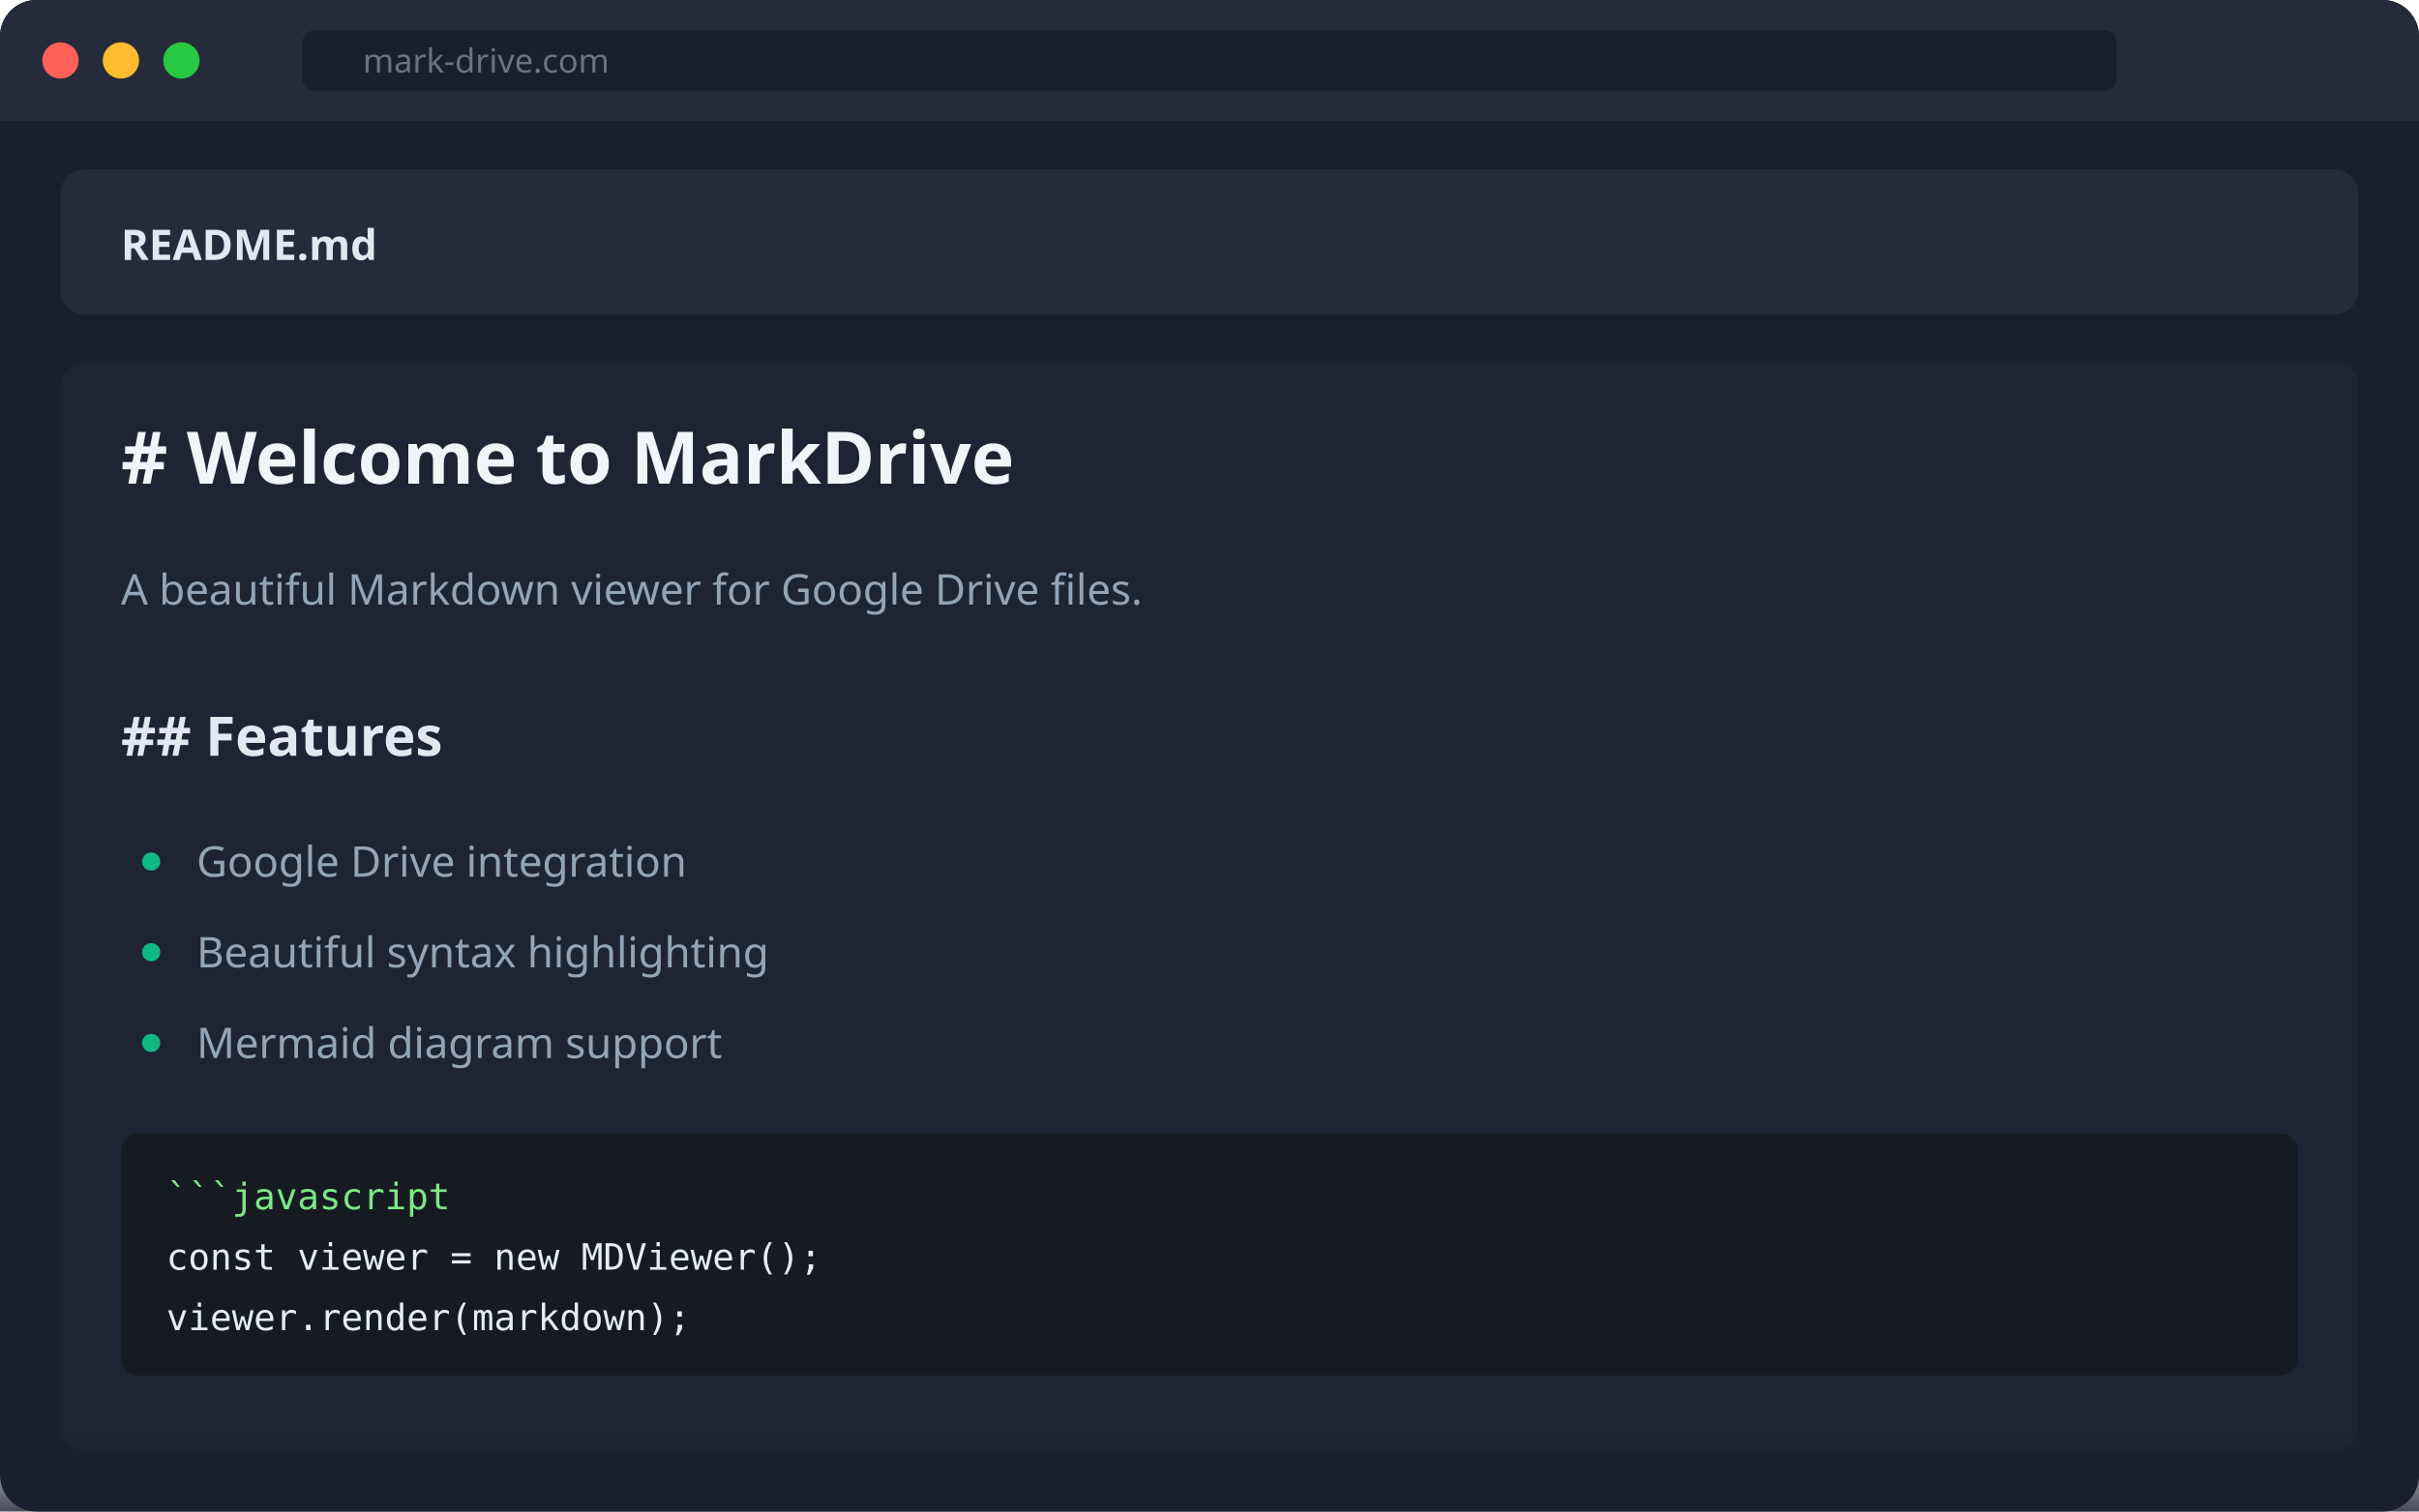
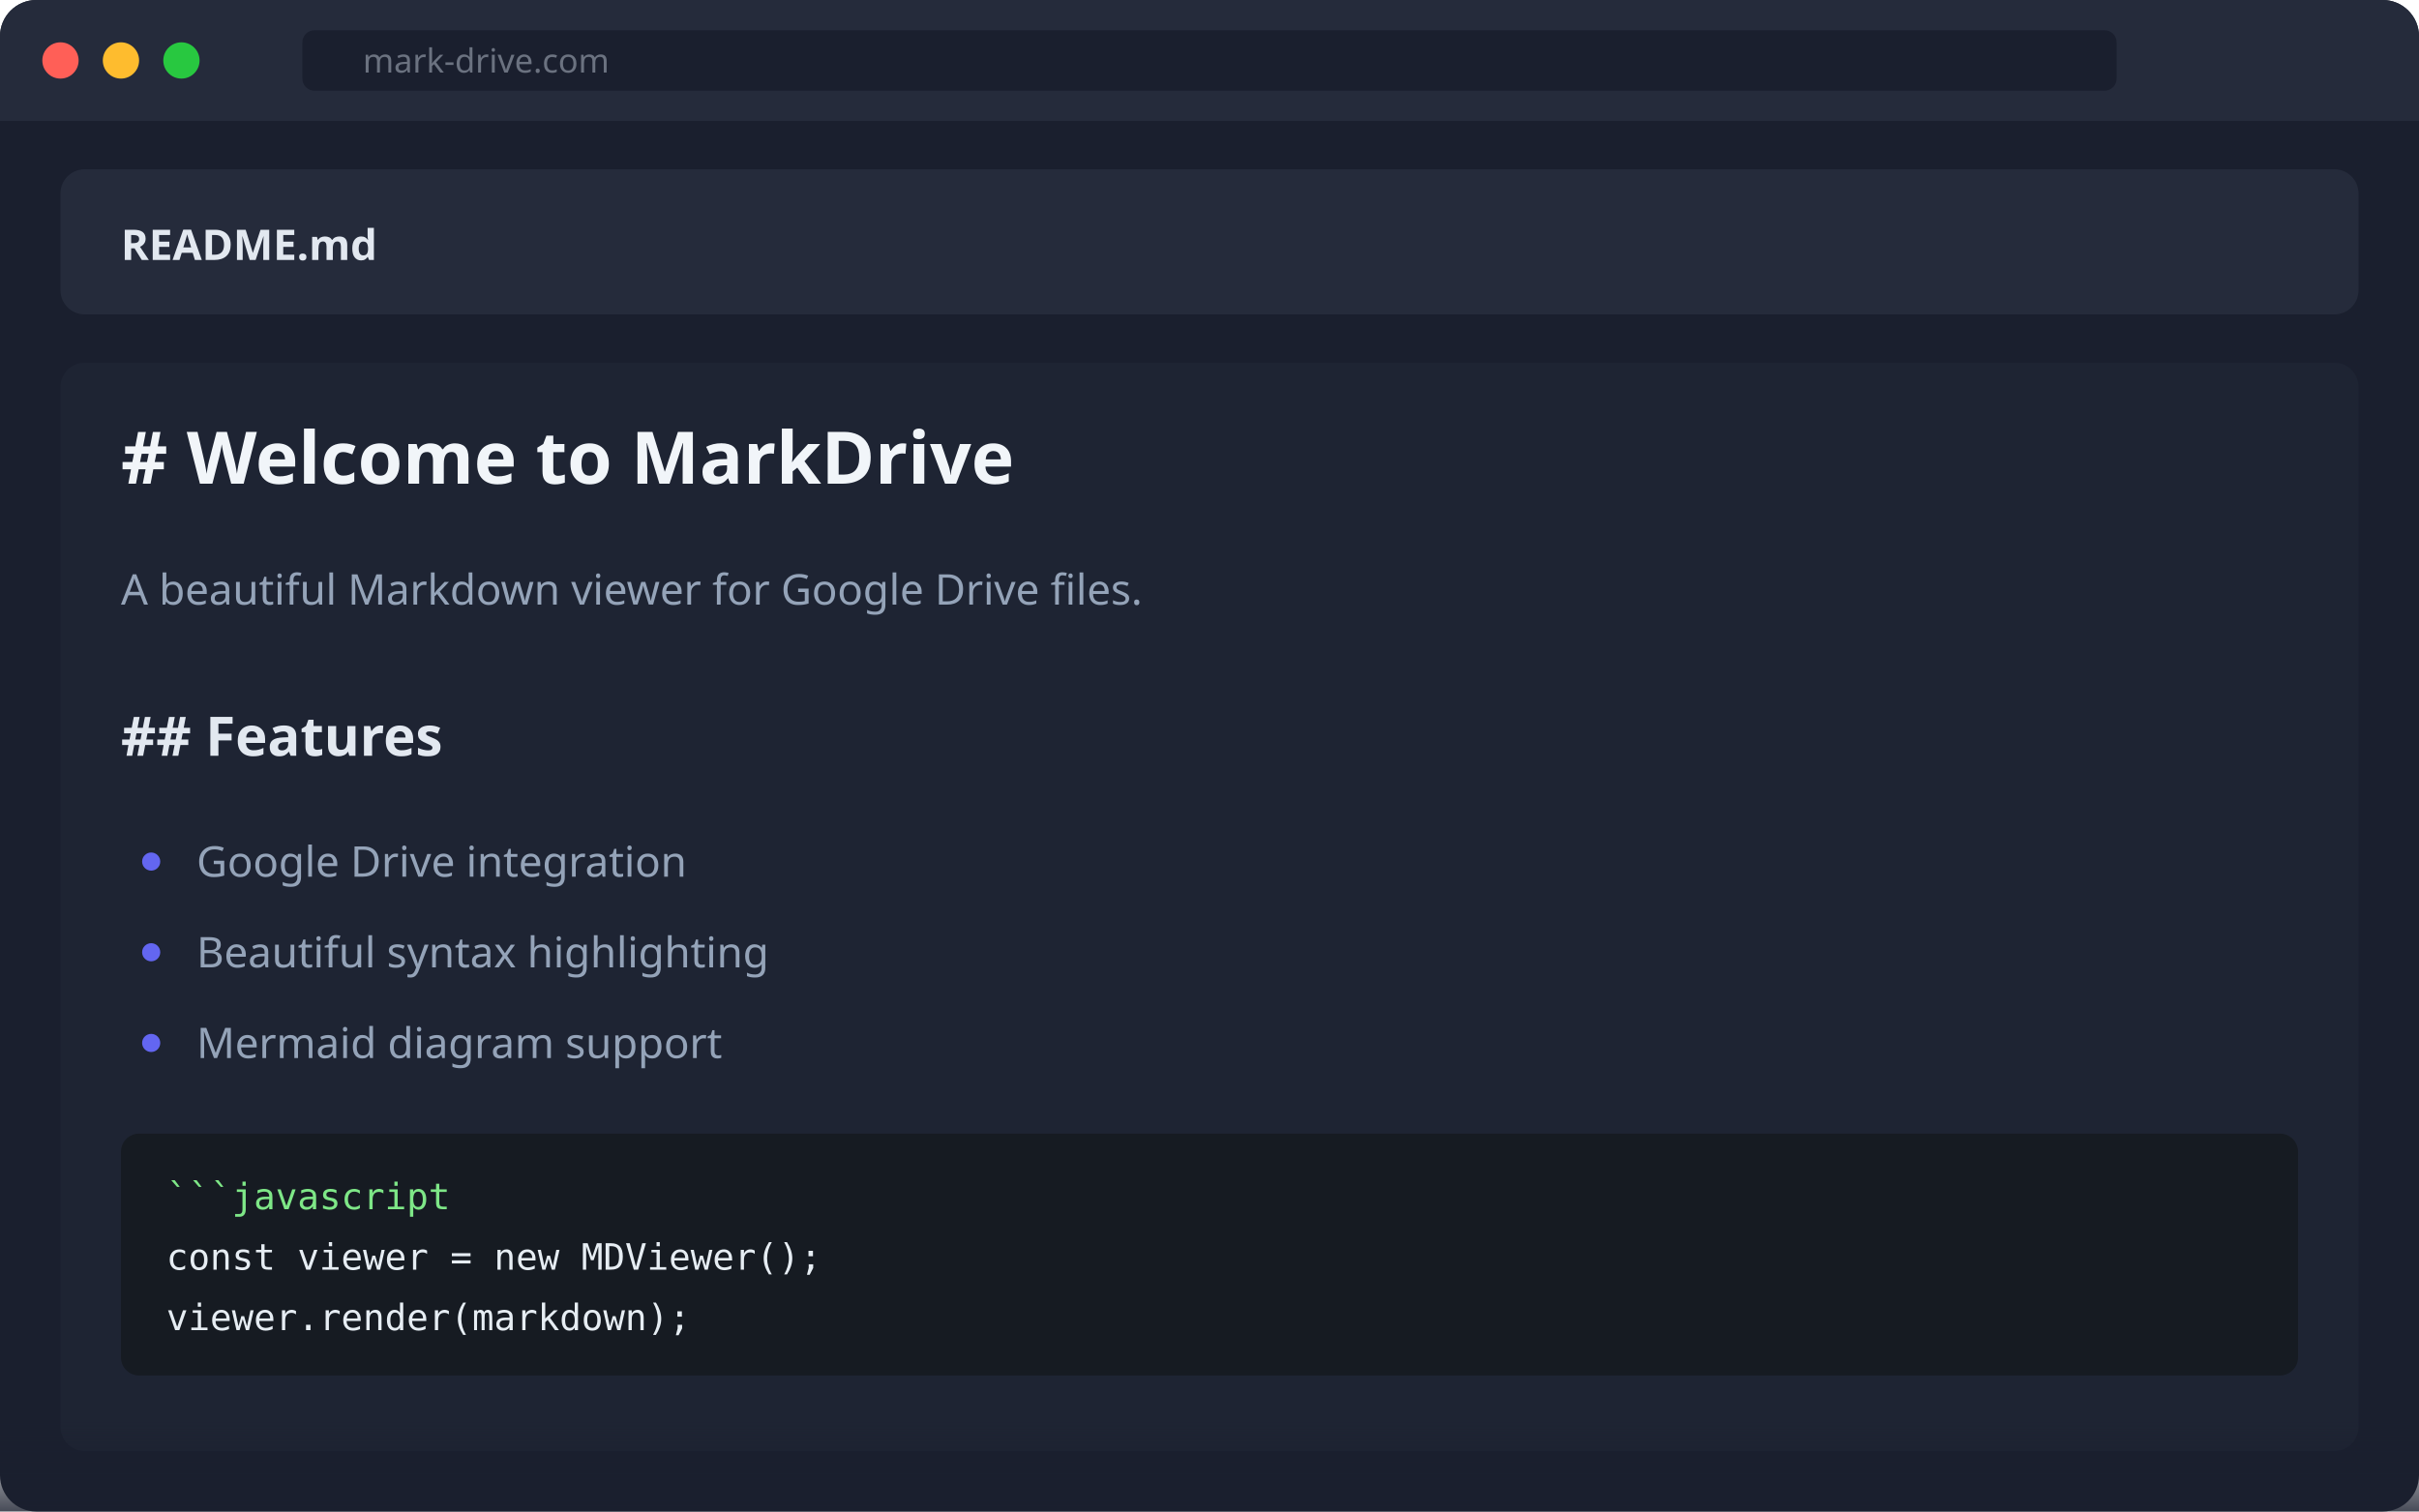
<svg xmlns="http://www.w3.org/2000/svg" width="800" height="500" viewBox="0 0 800 500" fill="none">
  <rect x="0" y="0" width="800" height="500" rx="12" fill="#1a1f2e" />
  <rect x="0" y="0" width="800" height="40" rx="12" fill="#252b3b" />
  <rect x="0" y="28" width="800" height="12" fill="#252b3b" />
  <circle cx="20" cy="20" r="6" fill="#ff5f57" />
  <circle cx="40" cy="20" r="6" fill="#febc2e" />
  <circle cx="60" cy="20" r="6" fill="#28c840" />
  <rect x="100" y="10" width="600" height="20" rx="4" fill="#1a1f2e" />
  <text x="120" y="24" font-family="system-ui, sans-serif" font-size="11" fill="#6b7280">mark-drive.com</text>
  <rect x="20" y="56" width="760" height="48" rx="8" fill="#252b3b" />
  <text x="40" y="86" font-family="system-ui, sans-serif" font-size="14" font-weight="600" fill="#e2e8f0">README.md</text>
  <rect x="20" y="120" width="760" height="360" rx="8" fill="#1e2433" />
  <text x="40" y="160" font-family="system-ui, sans-serif" font-size="24" font-weight="700" fill="#f1f5f9"># Welcome to MarkDrive</text>
  <text x="40" y="200" font-family="system-ui, sans-serif" font-size="14" fill="#94a3b8">A beautiful Markdown viewer for Google Drive files.</text>
  <text x="40" y="250" font-family="system-ui, sans-serif" font-size="18" font-weight="600" fill="#e2e8f0">## Features</text>
-   <circle cx="50" cy="285" r="3" fill="#10b981" />
+   <circle cx="50" cy="285" r="3" fill="#6366f1" />
  <text x="65" y="290" font-family="system-ui, sans-serif" font-size="14" fill="#94a3b8">Google Drive integration</text>
-   <circle cx="50" cy="315" r="3" fill="#10b981" />
+   <circle cx="50" cy="315" r="3" fill="#6366f1" />
  <text x="65" y="320" font-family="system-ui, sans-serif" font-size="14" fill="#94a3b8">Beautiful syntax highlighting</text>
-   <circle cx="50" cy="345" r="3" fill="#10b981" />
+   <circle cx="50" cy="345" r="3" fill="#6366f1" />
  <text x="65" y="350" font-family="system-ui, sans-serif" font-size="14" fill="#94a3b8">Mermaid diagram support</text>
  <rect x="40" y="375" width="720" height="80" rx="6" fill="#161b22" />
  <text x="55" y="400" font-family="monospace" font-size="12" fill="#7ee787">```javascript</text>
  <text x="55" y="420" font-family="monospace" font-size="12" fill="#e6edf3">const viewer = new MDViewer();</text>
  <text x="55" y="440" font-family="monospace" font-size="12" fill="#e6edf3">viewer.render(markdown);</text>
  <defs>
    <linearGradient id="fadeBottom" x1="0" y1="0" x2="0" y2="1">
      <stop offset="0.7" stop-color="#1a1f2e" stop-opacity="0" />
      <stop offset="1" stop-color="#1a1f2e" stop-opacity="0.8" />
    </linearGradient>
  </defs>
  <rect x="0" y="400" width="800" height="100" fill="url(#fadeBottom)" />
</svg>
